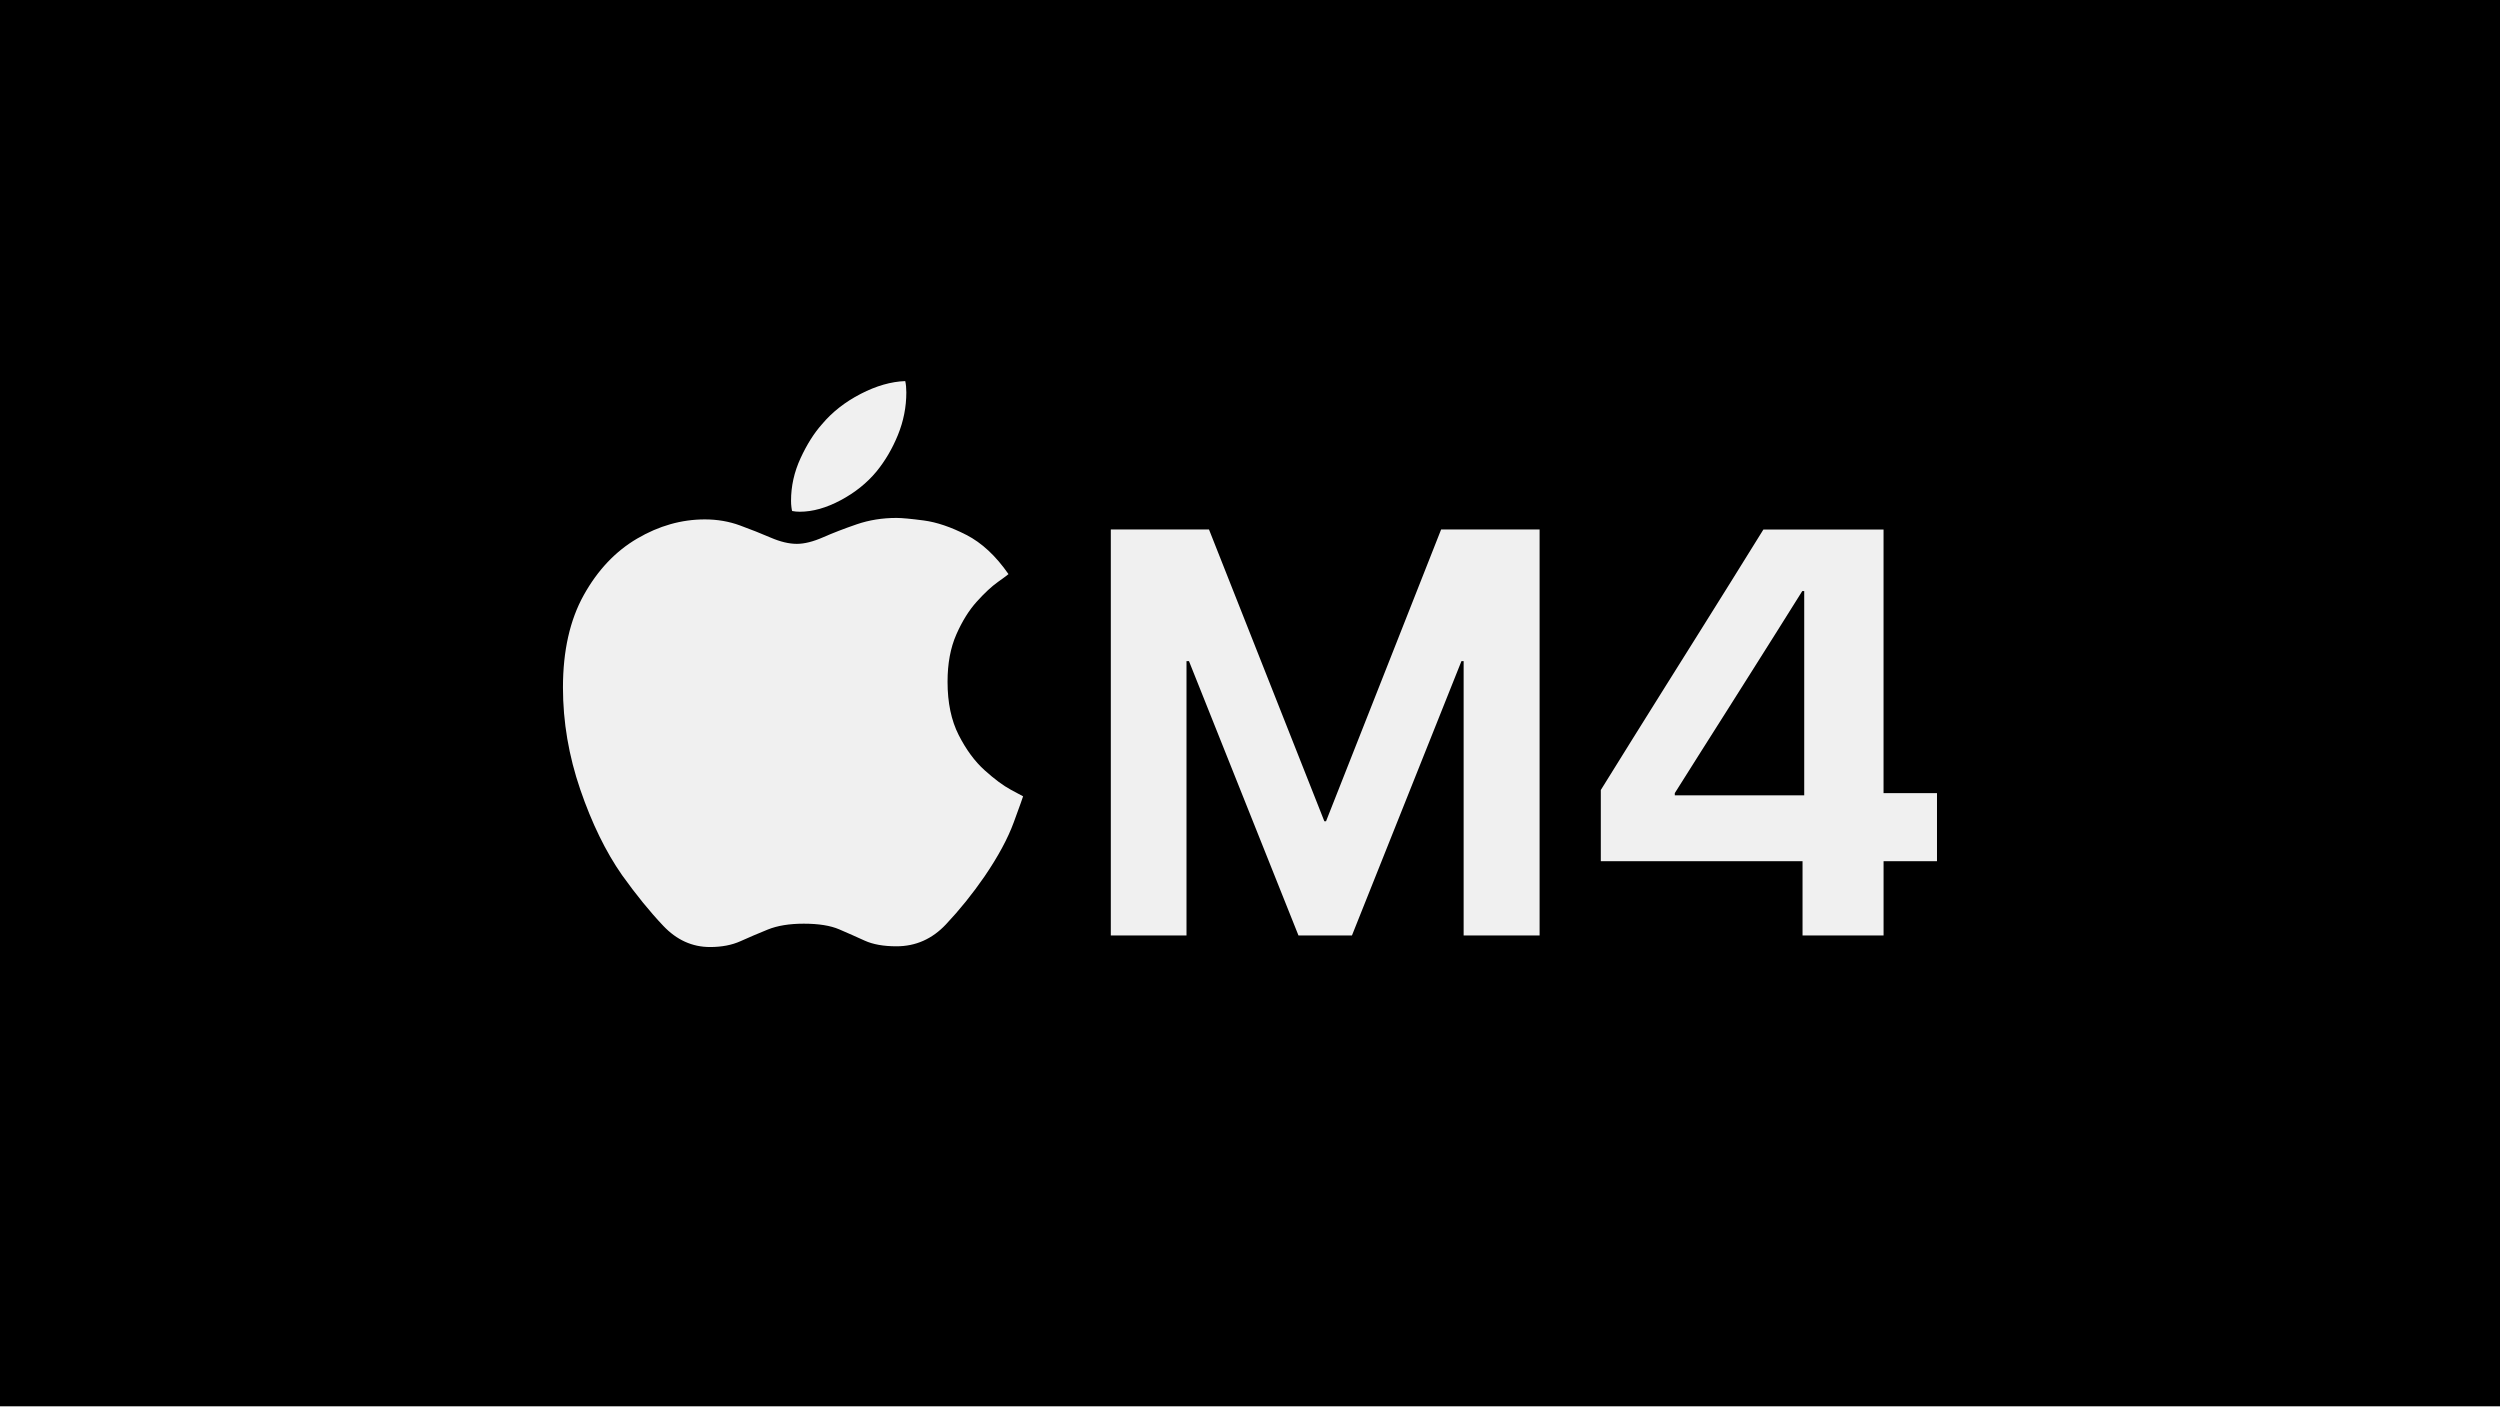
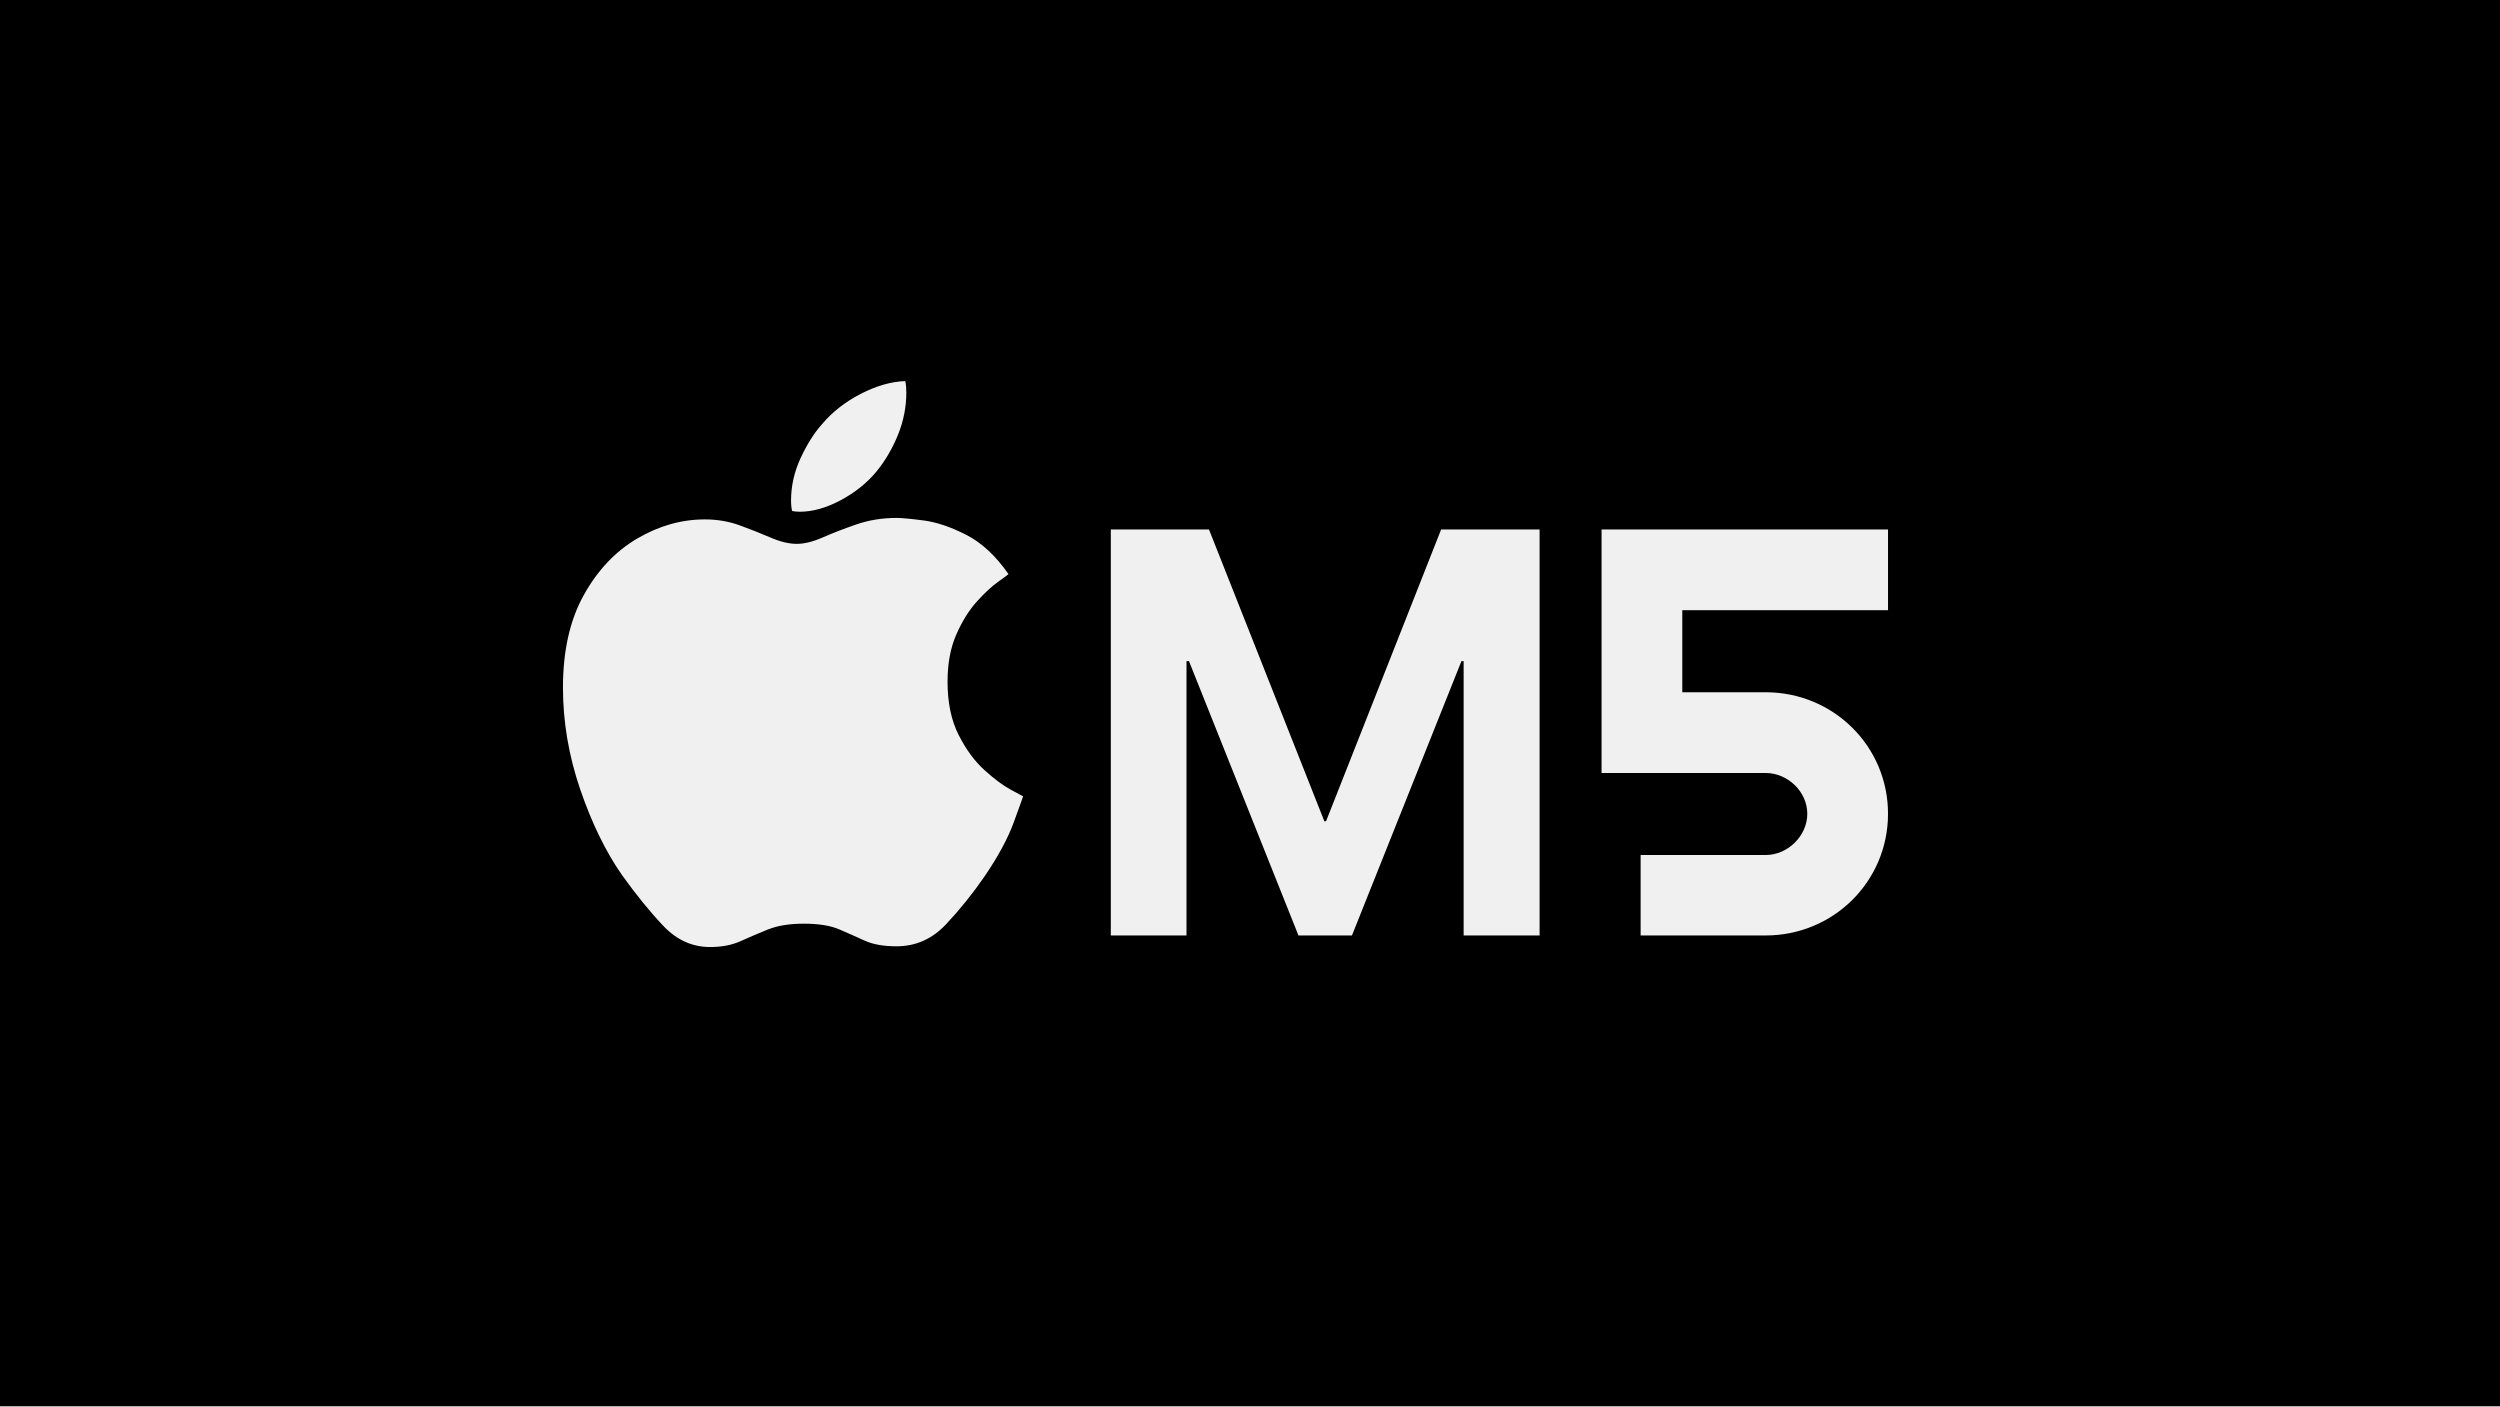
<svg xmlns="http://www.w3.org/2000/svg" width="1920" height="1080" viewBox="0 0 1920 1080" fill="none">
  <g clip-path="url(#clip0_9665_188)">
-     <path d="M1364.68 484.97C1358.2 495.27 1351.68 505.61 1345.12 515.98C1338.56 526.35 1332.01 536.72 1325.46 547.09C1318.9 557.46 1312.35 567.8 1305.8 578.1C1299.24 588.4 1292.73 598.74 1286.24 609.11V610.84H1385.64V453.96H1384.13C1377.65 464.33 1371.16 474.67 1364.68 484.97Z" fill="black" />
-     <path d="M0 0V1080H1920V0H0ZM614.8 351.95C619.66 341.4 625.17 332.66 631.33 325.75C639.18 316.41 649.08 308.66 661.03 302.49C672.98 296.32 684.38 293.06 695.22 292.68C695.78 295.11 696.06 298 696.06 301.37C696.06 312.58 693.91 323.46 689.62 334.02C685.32 344.58 679.81 353.96 673.09 362.18C665.8 370.96 656.65 378.3 645.63 384.18C634.61 390.06 624.15 393.01 614.24 393.01C612.18 393.01 610.22 392.83 608.36 392.45C608.17 391.89 607.98 390.86 607.8 389.37C607.61 387.88 607.52 386.29 607.52 384.6C607.51 373.39 609.94 362.51 614.8 351.95ZM778.59 631.48C774.01 644 766.49 657.92 756.03 673.24C746.87 686.51 737.02 698.74 726.46 709.95C715.9 721.16 703.25 726.76 688.49 726.76C678.59 726.76 670.46 725.31 664.11 722.42C657.76 719.52 651.22 716.63 644.49 713.73C637.76 710.84 628.7 709.39 617.31 709.39C606.28 709.39 597.08 710.89 589.71 713.87C582.33 716.86 575.32 719.85 568.69 722.84C562.06 725.83 554.26 727.32 545.29 727.32C531.65 727.32 519.69 721.9 509.42 711.07C499.14 700.24 488.59 687.25 477.75 672.12C465.23 654.18 454.53 632.28 445.66 606.4C436.79 580.53 432.35 554.42 432.35 528.08C432.35 499.87 437.67 476.19 448.32 457.04C458.97 437.89 472.65 423.41 489.37 413.61C506.09 403.8 523.42 398.9 541.35 398.9C550.88 398.9 559.84 400.44 568.25 403.52C576.66 406.6 584.55 409.73 591.93 412.91C599.31 416.09 605.99 417.68 611.97 417.68C617.76 417.68 624.48 416 632.15 412.63C639.81 409.27 648.4 405.95 657.93 402.68C667.46 399.41 677.64 397.77 688.48 397.77C692.59 397.77 699.59 398.43 709.5 399.73C719.4 401.04 730.28 404.73 742.15 410.8C754.01 416.87 764.8 426.91 774.52 440.92C773.96 441.48 771.25 443.49 766.39 446.95C761.53 450.41 756.11 455.45 750.14 462.08C744.16 468.71 738.93 477.12 734.45 487.3C729.97 497.48 727.72 509.58 727.72 523.59C727.72 539.66 730.57 553.29 736.27 564.5C741.97 575.71 748.6 584.72 756.17 591.54C763.74 598.36 770.46 603.36 776.35 606.53C782.23 609.71 785.36 611.39 785.74 611.57C785.55 612.33 783.17 618.97 778.59 631.48ZM1182.41 718.44H1124.07V507.77H1122.38L1038.29 718.45H997.23L913.14 507.77H911.23V718.45H853.1V406.65H928.51L1017.1 630.72H1018.4L1106.78 406.65H1182.41V718.44ZM1487.63 661.4H1446.58V718.45H1384.35V661.4H1229.42V606.73C1237.63 593.48 1245.91 580.15 1254.27 566.76C1262.62 553.36 1270.98 540 1279.33 526.68C1287.68 513.36 1296.04 500.03 1304.39 486.71C1312.74 473.39 1321.1 460.03 1329.45 446.63C1337.8 433.23 1346.09 419.91 1354.3 406.66H1446.56V609.13H1487.61V661.4H1487.63Z" fill="black" />
+     <path d="M0 0V1080H1920V0H0ZM614.8 351.95C619.66 341.4 625.17 332.66 631.33 325.75C639.18 316.41 649.08 308.66 661.03 302.49C672.98 296.32 684.38 293.06 695.22 292.68C695.78 295.11 696.06 298 696.06 301.37C696.06 312.58 693.91 323.46 689.62 334.02C685.32 344.58 679.81 353.96 673.09 362.18C665.8 370.96 656.65 378.3 645.63 384.18C634.61 390.06 624.15 393.01 614.24 393.01C612.18 393.01 610.22 392.83 608.36 392.45C608.17 391.89 607.98 390.86 607.8 389.37C607.61 387.88 607.52 386.29 607.52 384.6C607.51 373.39 609.94 362.51 614.8 351.95ZM778.59 631.48C774.01 644 766.49 657.92 756.03 673.24C746.87 686.51 737.02 698.74 726.46 709.95C715.9 721.16 703.25 726.76 688.49 726.76C678.59 726.76 670.46 725.31 664.11 722.42C657.76 719.52 651.22 716.63 644.49 713.73C637.76 710.84 628.7 709.39 617.31 709.39C606.28 709.39 597.08 710.89 589.71 713.87C582.33 716.86 575.32 719.85 568.69 722.84C562.06 725.83 554.26 727.32 545.29 727.32C531.65 727.32 519.69 721.9 509.42 711.07C499.14 700.24 488.59 687.25 477.75 672.12C465.23 654.18 454.53 632.28 445.66 606.4C436.79 580.53 432.35 554.42 432.35 528.08C432.35 499.87 437.67 476.19 448.32 457.04C458.97 437.89 472.65 423.41 489.37 413.61C506.09 403.8 523.42 398.9 541.35 398.9C550.88 398.9 559.84 400.44 568.25 403.52C576.66 406.6 584.55 409.73 591.93 412.91C599.31 416.09 605.99 417.68 611.97 417.68C617.76 417.68 624.48 416 632.15 412.63C639.81 409.27 648.4 405.95 657.93 402.68C667.46 399.41 677.64 397.77 688.48 397.77C692.59 397.77 699.59 398.43 709.5 399.73C719.4 401.04 730.28 404.73 742.15 410.8C754.01 416.87 764.8 426.91 774.52 440.92C773.96 441.48 771.25 443.49 766.39 446.95C761.53 450.41 756.11 455.45 750.14 462.08C744.16 468.71 738.93 477.12 734.45 487.3C729.97 497.48 727.72 509.58 727.72 523.59C727.72 539.66 730.57 553.29 736.27 564.5C741.97 575.71 748.6 584.72 756.17 591.54C763.74 598.36 770.46 603.36 776.35 606.53C782.23 609.71 785.36 611.39 785.74 611.57C785.55 612.33 783.17 618.97 778.59 631.48ZM1182.41 718.44H1124.07V507.77H1122.38L1038.29 718.45H997.23L913.14 507.77H911.23V718.45H853.1V406.65H928.51L1017.1 630.72H1018.4L1106.78 406.65H1182.41V718.44ZM1230 406.65H1450V468.65H1292V531.65H1356C1408 531.65 1450 573 1450 625C1450 677 1408 718.44 1356 718.44H1260V656.65H1356C1373 656.65 1388 642 1388 625C1388 608 1373 593.65 1356 593.65H1230Z" fill="black" />
  </g>
  <defs>
    <clipPath id="clip0_9665_188">
      <rect width="1920" height="1080" fill="white" />
    </clipPath>
  </defs>
</svg>
